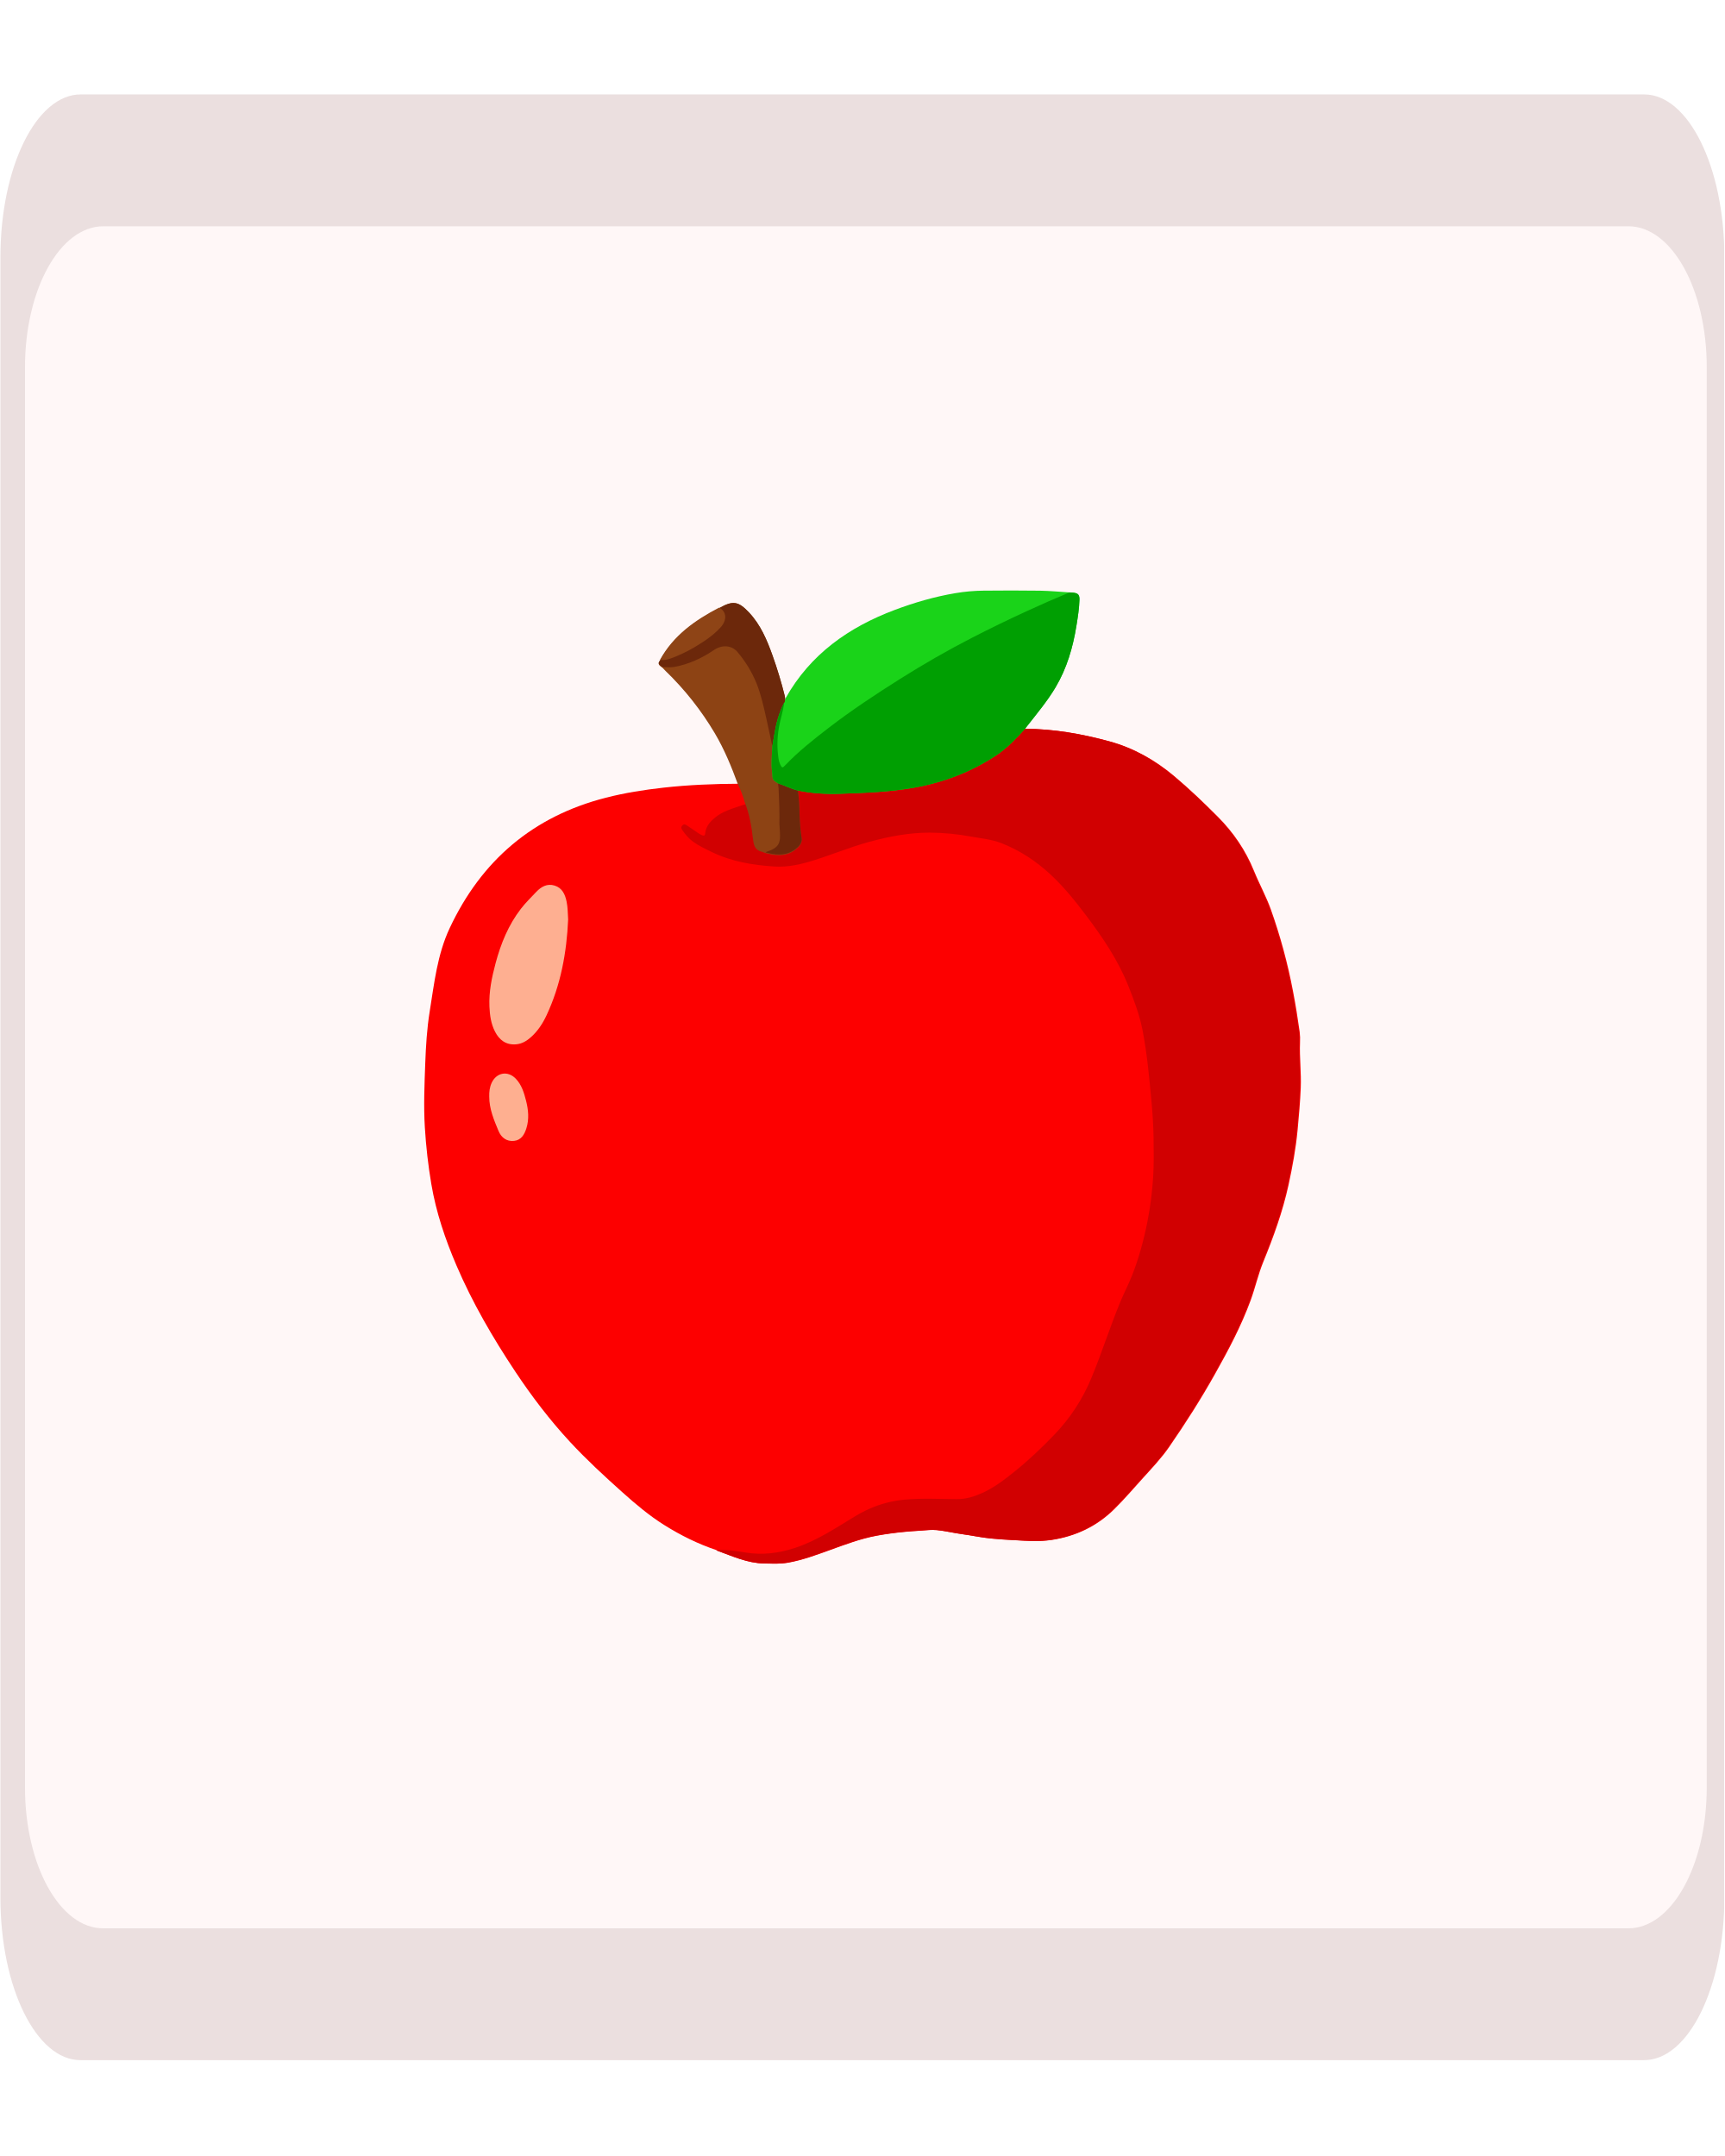
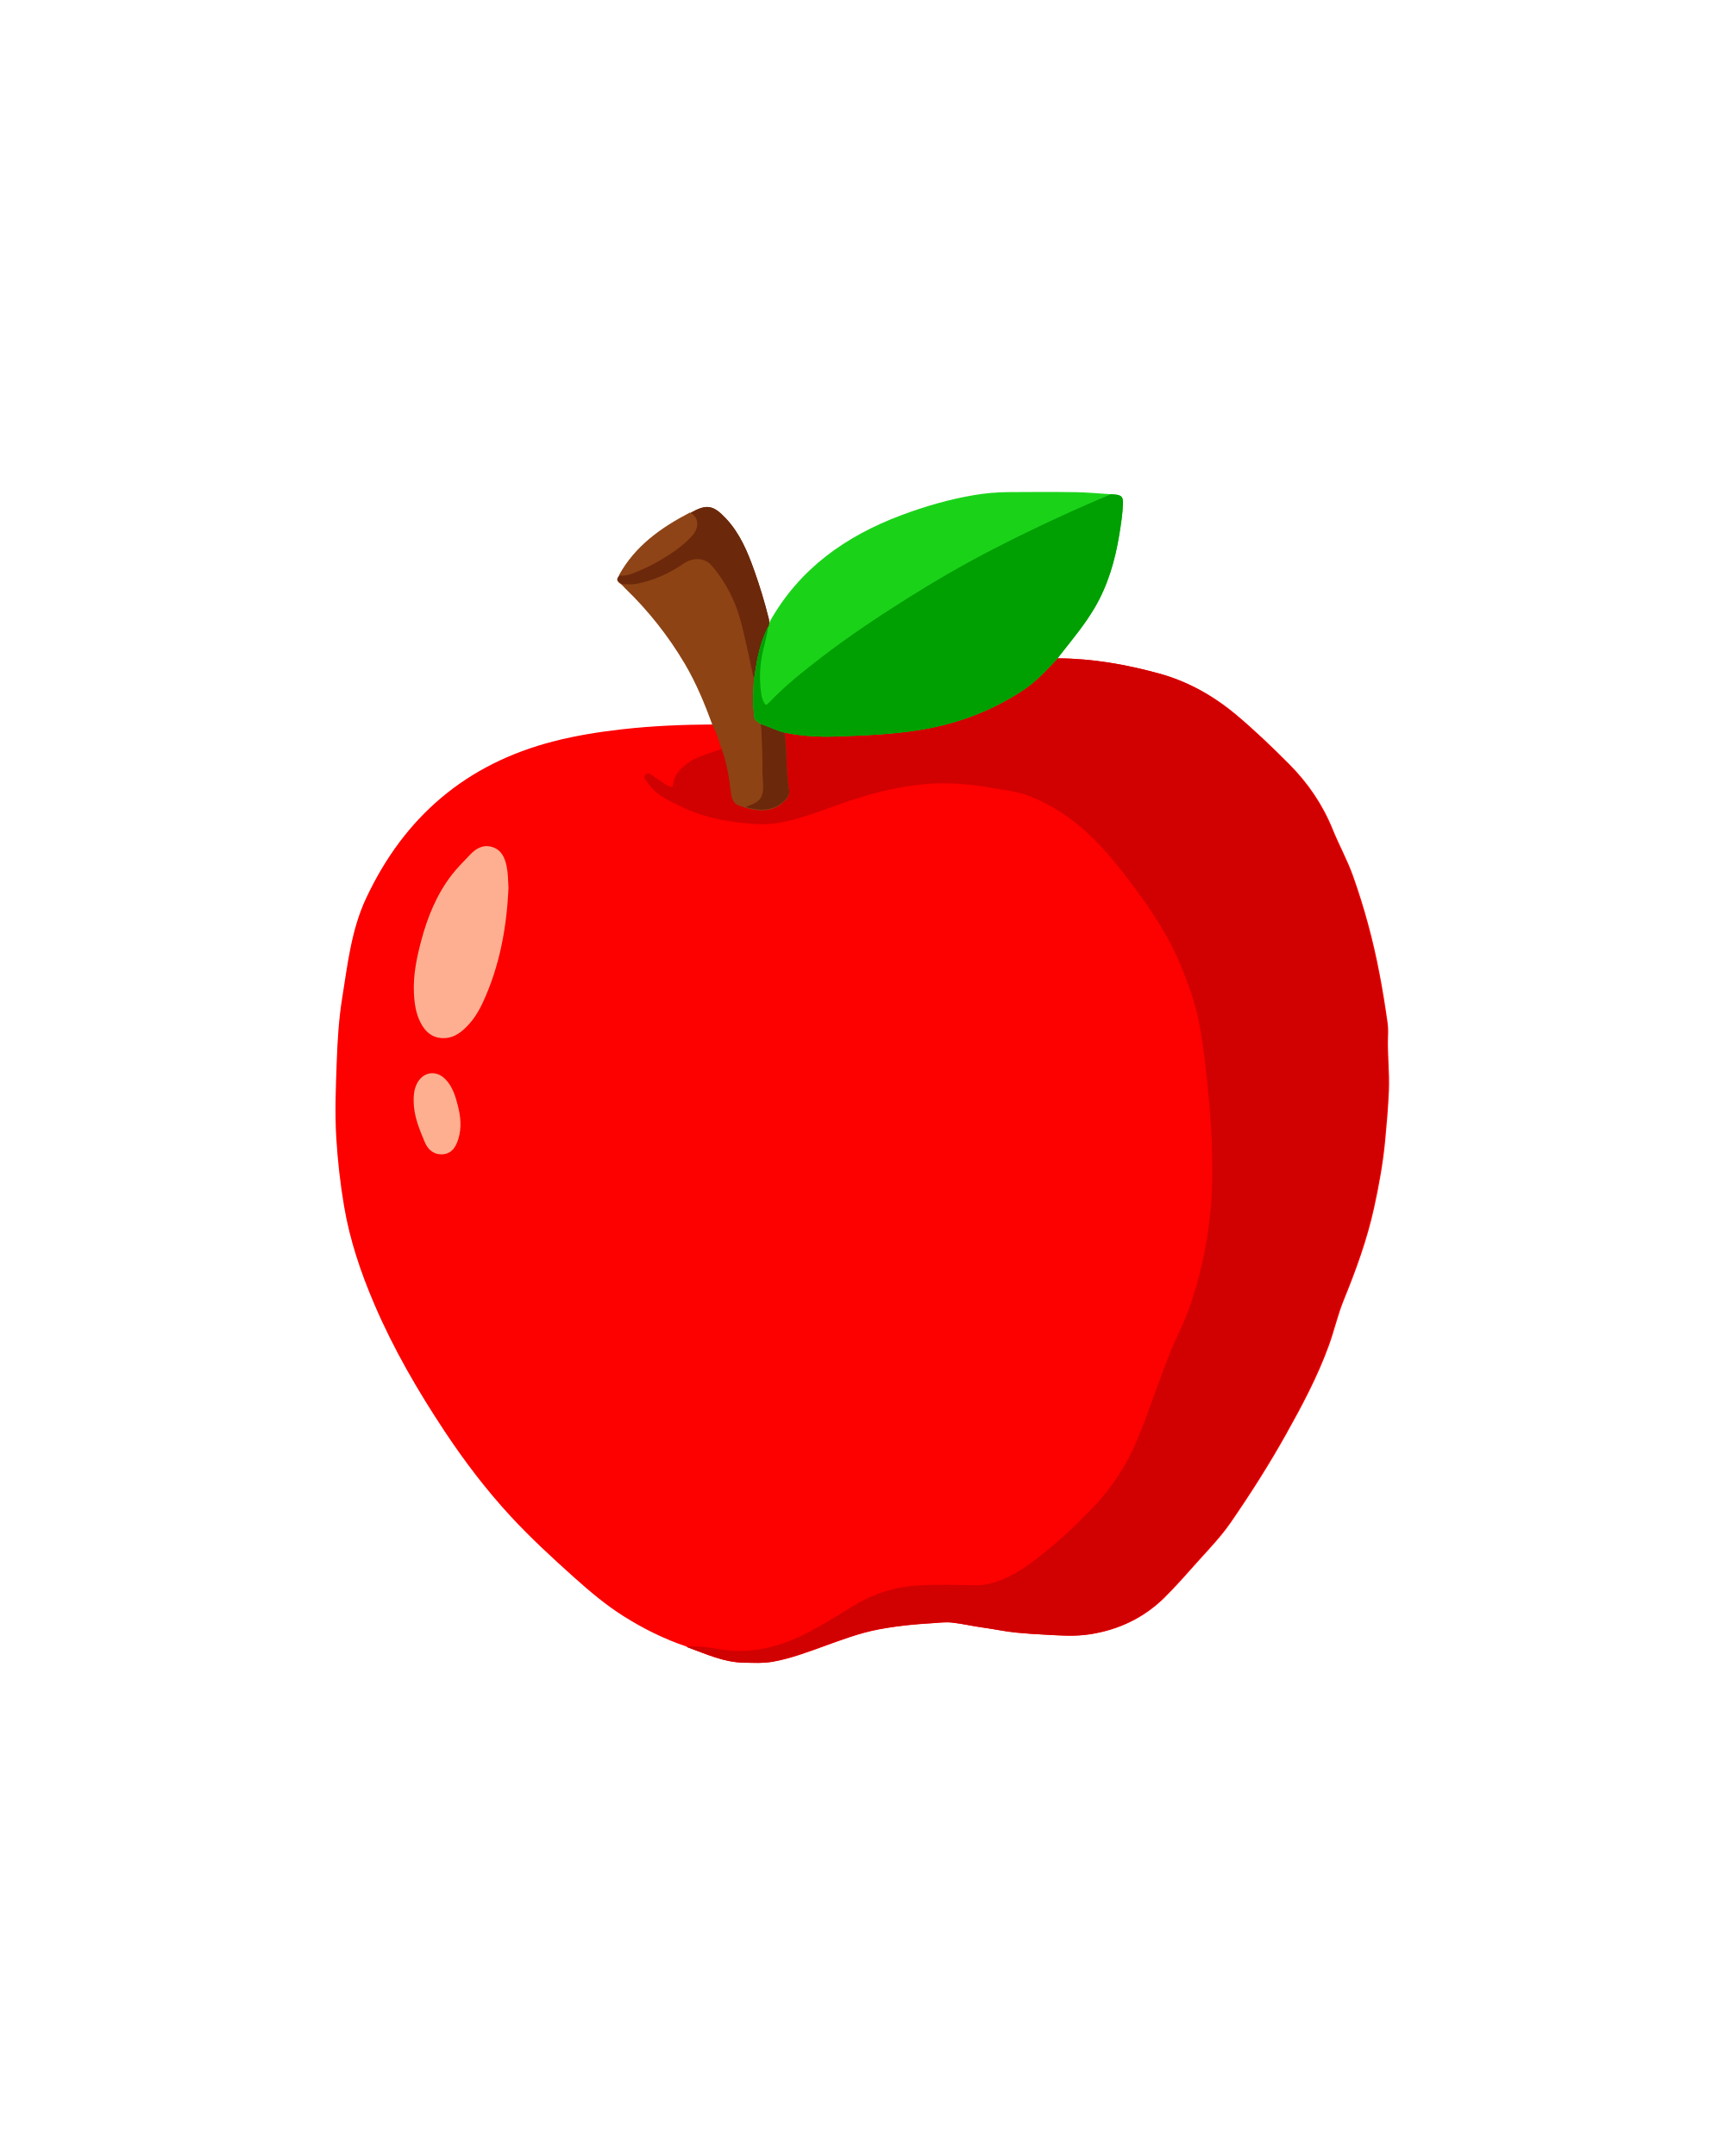
<svg xmlns="http://www.w3.org/2000/svg" width="1080" zoomAndPan="magnify" viewBox="0 0 810 1012.5" height="1350" preserveAspectRatio="xMidYMid meet" version="1.0">
  <defs>
-     <clipPath id="8526fa1ceb">
-       <path d="M 0.199 44.336 L 809.801 44.336 L 809.801 967.668 L 0.199 967.668 Z M 0.199 44.336 " clip-rule="nonzero" />
-     </clipPath>
-     <clipPath id="ddddff9201">
-       <path d="M 0.199 891.215 L 0.199 120.785 C 0.199 78.496 17.051 44.336 37.906 44.336 L 772.004 44.336 C 792.859 44.336 809.707 78.496 809.707 120.785 L 809.707 891.031 C 809.707 933.316 792.859 967.48 772.004 967.48 L 37.906 967.48 C 17.141 967.668 0.199 933.504 0.199 891.215 Z M 0.199 891.215 " clip-rule="nonzero" />
-     </clipPath>
-     <clipPath id="acd34b3f38">
-       <path d="M 0.199 0.336 L 809.801 0.336 L 809.801 923.668 L 0.199 923.668 Z M 0.199 0.336 " clip-rule="nonzero" />
-     </clipPath>
-     <clipPath id="eff3e65679">
-       <path d="M 0.199 847.215 L 0.199 76.785 C 0.199 34.496 17.051 0.336 37.906 0.336 L 772.004 0.336 C 792.859 0.336 809.707 34.496 809.707 76.785 L 809.707 847.031 C 809.707 889.316 792.859 923.48 772.004 923.48 L 37.906 923.48 C 17.141 923.668 0.199 889.504 0.199 847.215 Z M 0.199 847.215 " clip-rule="nonzero" />
-     </clipPath>
-     <clipPath id="6bdfd9f240">
-       <rect x="0" width="810" y="0" height="924" />
-     </clipPath>
-     <clipPath id="c98022648f">
-       <path d="M 11.742 106.262 L 801.523 106.262 L 801.523 905.883 L 11.742 905.883 Z M 11.742 106.262 " clip-rule="nonzero" />
-     </clipPath>
-     <clipPath id="a9ab6399dd">
-       <path d="M 11.742 839.543 L 11.742 172.457 C 11.742 135.844 28.18 106.262 48.527 106.262 L 764.652 106.262 C 784.996 106.262 801.434 135.844 801.434 172.457 L 801.434 839.383 C 801.434 875.996 784.996 905.578 764.652 905.578 L 48.527 905.578 C 28.27 905.738 11.742 876.156 11.742 839.543 Z M 11.742 839.543 " clip-rule="nonzero" />
-     </clipPath>
-     <clipPath id="547b81fa03">
-       <path d="M 0.742 0.262 L 790.523 0.262 L 790.523 799.793 L 0.742 799.793 Z M 0.742 0.262 " clip-rule="nonzero" />
-     </clipPath>
-     <clipPath id="8780dc45ca">
-       <path d="M 0.742 733.543 L 0.742 66.457 C 0.742 29.844 17.18 0.262 37.527 0.262 L 753.652 0.262 C 773.996 0.262 790.434 29.844 790.434 66.457 L 790.434 733.383 C 790.434 769.996 773.996 799.578 753.652 799.578 L 37.527 799.578 C 17.27 799.738 0.742 770.156 0.742 733.543 Z M 0.742 733.543 " clip-rule="nonzero" />
-     </clipPath>
-     <clipPath id="8e4feb59ea">
-       <rect x="0" width="791" y="0" height="800" />
-     </clipPath>
-     <clipPath id="f0cf497bf6">
-       <path d="M 199 342 L 611 342 L 611 734.527 L 199 734.527 Z M 199 342 " clip-rule="nonzero" />
-     </clipPath>
-     <clipPath id="6c3c9e9971">
-       <path d="M 319 342 L 611 342 L 611 734.527 L 319 734.527 Z M 319 342 " clip-rule="nonzero" />
-     </clipPath>
-     <clipPath id="7eeb8bcce0">
-       <path d="M 362 277.25 L 507 277.25 L 507 373 L 362 373 Z M 362 277.25 " clip-rule="nonzero" />
+     <clipPath id="2b28d35d1b">
+       <path d="M 157.117 309 L 652.621 309 L 652.621 781 L 157.117 781 Z M 157.117 309 " clip-rule="nonzero" />
    </clipPath>
  </defs>
-   <g clip-path="url(#8526fa1ceb)">
-     <g clip-path="url(#ddddff9201)">
-       <g transform="matrix(1, 0, 0, 1, 0.000000000000000028, 44)">
-         <g clip-path="url(#6bdfd9f240)">
-           <g clip-path="url(#acd34b3f38)">
-             <g clip-path="url(#eff3e65679)">
-               <path fill="#ebdfdf" d="M 0.199 0.336 L 809.605 0.336 L 809.605 923.668 L 0.199 923.668 Z M 0.199 0.336 " fill-opacity="1" fill-rule="nonzero" />
-             </g>
-           </g>
-         </g>
-       </g>
-     </g>
+   <g clip-path="url(#2b28d35d1b)">
+     <path fill="#fd0000" d="M 334.938 340.223 C 320.773 340.293 306.641 340.867 292.547 342.438 C 281.57 343.668 270.695 345.387 259.992 348.133 C 218.918 358.676 189.824 383.57 171.906 421.844 C 164.93 436.746 163.207 452.938 160.645 468.906 C 159.078 478.652 158.484 488.516 158.125 498.363 C 157.691 510.348 157.172 522.34 157.906 534.359 C 158.551 545.129 159.773 555.836 161.566 566.477 C 164.254 582.387 169.398 597.578 175.715 612.355 C 184.73 633.461 196.223 653.227 208.883 672.324 C 218.203 686.367 228.383 699.75 239.828 712.137 C 249.125 722.191 259.184 731.461 269.363 740.586 C 276.812 747.27 284.453 753.738 292.965 759.09 C 302.266 764.941 312.035 769.785 322.473 773.293 C 322.625 773.438 322.793 773.555 322.98 773.652 C 331.617 776.762 339.98 780.723 349.504 780.855 C 354.078 780.922 358.609 781.184 363.148 780.367 C 371.109 778.926 378.652 776.129 386.219 773.391 C 394.996 770.215 403.695 766.887 412.949 765.16 C 415.422 764.699 417.902 764.297 420.383 763.957 C 426.141 763.152 431.898 762.641 437.707 762.312 C 440.758 762.137 443.844 761.672 446.848 761.984 C 451.641 762.477 456.367 763.629 461.148 764.285 C 466.512 765.004 471.805 766.172 477.199 766.715 C 481.613 767.16 486.02 767.438 490.441 767.664 C 497.555 768.055 504.691 768.602 511.758 767.527 C 525.254 765.477 537.145 759.852 546.883 750.238 C 552.566 744.625 557.789 738.531 563.145 732.594 C 568.258 726.934 573.535 721.387 577.879 715.098 C 587.109 701.723 595.836 688.023 603.785 673.824 C 611.375 660.289 618.648 646.629 623.977 632 C 626.559 624.91 628.18 617.508 631.027 610.527 C 636.785 596.395 642.004 582.078 645.266 567.137 C 647.535 556.762 649.438 546.34 650.438 535.754 C 651.188 527.879 651.879 520.008 652.203 512.098 C 652.562 503.582 651.461 495.102 651.789 486.594 C 651.91 484.547 651.848 482.504 651.602 480.469 C 650.52 472.754 649.297 465.059 647.816 457.398 C 644.844 441.68 640.676 426.285 635.316 411.215 C 632.637 403.754 628.785 396.809 625.824 389.492 C 621.078 377.777 614.172 367.668 605.348 358.812 C 597.395 350.828 589.266 343.012 580.625 335.766 C 569.887 326.762 557.918 320 544.375 316.293 C 528.859 312.047 513.098 309.262 496.945 309.191 " fill-opacity="1" fill-rule="nonzero" />
  </g>
-   <g clip-path="url(#c98022648f)">
-     <g clip-path="url(#a9ab6399dd)">
-       <g transform="matrix(1, 0, 0, 1, 11, 106)">
-         <g clip-path="url(#8e4feb59ea)">
-           <g clip-path="url(#547b81fa03)">
-             <g clip-path="url(#8780dc45ca)">
-               <path fill="#fff7f7" d="M 0.742 0.262 L 790.523 0.262 L 790.523 799.883 L 0.742 799.883 Z M 0.742 0.262 " fill-opacity="1" fill-rule="nonzero" />
-             </g>
-           </g>
-         </g>
-       </g>
-     </g>
-   </g>
-   <g clip-path="url(#f0cf497bf6)">
-     <path fill="#fd0000" d="M 346.797 368.059 C 335.012 368.117 323.254 368.594 311.527 369.902 C 302.391 370.922 293.344 372.352 284.441 374.633 C 250.262 383.395 226.055 404.086 211.145 435.891 C 205.336 448.277 203.906 461.734 201.773 475.004 C 200.469 483.102 199.977 491.301 199.676 499.484 C 199.316 509.445 198.883 519.41 199.492 529.398 C 200.031 538.348 201.047 547.246 202.539 556.09 C 204.773 569.312 209.055 581.938 214.312 594.219 C 221.812 611.758 231.379 628.184 241.91 644.055 C 249.664 655.727 258.137 666.848 267.66 677.141 C 275.398 685.496 283.766 693.199 292.234 700.785 C 298.434 706.34 304.789 711.715 311.875 716.164 C 319.613 721.027 327.742 725.055 336.426 727.965 C 336.555 728.086 336.695 728.188 336.852 728.266 C 344.039 730.852 350.996 734.145 358.918 734.25 C 362.727 734.309 366.496 734.527 370.273 733.848 C 376.898 732.648 383.172 730.324 389.469 728.051 C 396.773 725.41 404.012 722.645 411.711 721.207 C 413.77 720.824 415.832 720.492 417.898 720.207 C 422.688 719.543 427.477 719.117 432.312 718.84 C 434.848 718.695 437.418 718.309 439.918 718.566 C 443.906 718.977 447.836 719.938 451.816 720.48 C 456.281 721.078 460.684 722.051 465.172 722.5 C 468.844 722.867 472.512 723.098 476.191 723.289 C 482.113 723.613 488.047 724.07 493.93 723.176 C 505.156 721.473 515.055 716.797 523.156 708.809 C 527.887 704.145 532.23 699.078 536.688 694.145 C 540.941 689.438 545.332 684.832 548.945 679.605 C 556.629 668.488 563.891 657.102 570.504 645.305 C 576.82 634.055 582.871 622.703 587.305 610.547 C 589.453 604.652 590.801 598.5 593.172 592.699 C 597.965 580.957 602.305 569.055 605.02 556.637 C 606.906 548.016 608.492 539.355 609.324 530.559 C 609.945 524.012 610.52 517.473 610.789 510.898 C 611.09 503.82 610.172 496.773 610.445 489.699 C 610.547 488 610.492 486.305 610.289 484.613 C 609.391 478.199 608.375 471.805 607.141 465.438 C 604.668 452.375 601.199 439.582 596.742 427.059 C 594.512 420.855 591.305 415.086 588.844 409.004 C 584.895 399.27 579.145 390.867 571.805 383.508 C 565.188 376.871 558.422 370.375 551.23 364.355 C 542.297 356.875 532.336 351.254 521.066 348.172 C 508.156 344.641 495.043 342.328 481.602 342.27 " fill-opacity="1" fill-rule="nonzero" />
-   </g>
-   <g clip-path="url(#6c3c9e9971)">
-     <path fill="#d10001" d="M 346.797 367.996 C 346.637 368.965 351.035 377.312 350.391 377.531 C 346.5 378.879 340.328 380.57 337.012 383.012 C 334.141 385.133 331.445 387.555 331.113 391.508 C 331.027 392.52 330.461 392.562 329.738 392.262 C 329.176 392.035 328.641 391.754 328.133 391.422 C 326.23 390.152 324.352 388.844 322.445 387.57 C 321.754 387.105 321.109 386.883 320.379 387.676 C 319.648 388.469 319.895 389.098 320.355 389.77 C 321.785 391.863 323.375 393.777 325.488 395.305 C 328.207 397.266 331.215 398.645 334.172 400.094 C 343.414 404.613 353.371 406.262 363.516 406.93 C 370.121 407.367 376.438 405.836 382.676 403.852 L 384.289 403.328 C 385.188 403.027 386.086 402.73 386.969 402.43 L 388.086 402.047 C 388.957 401.746 389.832 401.449 390.707 401.125 L 392.305 400.559 L 393.805 400.027 C 398.629 398.312 403.465 396.621 408.422 395.281 C 417.633 392.785 426.957 391.02 436.523 391.012 C 443.098 391.059 449.617 391.684 456.078 392.891 C 460.805 393.742 465.68 394.195 470.148 395.926 C 478.832 399.293 486.543 404.406 493.355 410.738 C 499.555 416.5 504.855 423.094 509.941 429.836 C 517.727 440.156 524.965 450.836 529.805 462.941 C 532.562 469.84 535.16 476.816 536.562 484.105 C 538.609 494.781 539.602 505.621 540.617 516.426 C 541.176 522.414 541.594 528.434 541.68 534.445 C 541.77 540.535 541.859 546.629 541.48 552.742 C 541.047 559.707 540.168 566.613 538.836 573.461 C 537.145 582.105 534.852 590.594 531.648 598.797 C 530.008 603.012 527.871 607.027 526.137 611.203 C 521.207 623.07 517.395 635.355 512.438 647.219 C 508.305 657.191 502.492 666.062 495.004 673.836 C 489.141 679.93 483.027 685.762 476.418 691.059 C 471.645 694.879 466.852 698.605 461.238 701.133 C 457.43 702.852 453.574 704.055 449.234 704.02 C 441.02 703.953 432.793 703.52 424.578 704.281 C 421.707 704.551 418.879 705.055 416.09 705.797 L 415.793 705.879 C 415.492 705.965 415.16 706.055 414.848 706.148 L 414.352 706.293 L 413.559 706.539 C 413.125 706.68 412.691 706.84 412.262 706.973 C 412.031 707.051 411.797 707.137 411.57 707.223 L 410.941 707.457 L 410.301 707.703 C 410.086 707.785 409.875 707.871 409.664 707.957 C 409.25 708.125 408.832 708.305 408.422 708.48 C 407.227 709.008 406.043 709.578 404.879 710.191 C 404.75 710.254 404.621 710.324 404.488 710.395 L 404.062 710.625 C 403.867 710.734 403.672 710.836 403.461 710.949 C 402.848 711.289 402.238 711.645 401.629 712.016 C 392.547 717.512 383.727 723.445 373.531 726.852 C 365.852 729.414 358.098 730.406 350.066 729.102 C 345.512 728.363 340.949 727.629 336.309 727.934 L 336.352 727.934 C 336.48 728.055 336.621 728.152 336.777 728.23 C 343.961 730.816 350.922 734.109 358.844 734.219 C 360.441 734.242 362.035 734.293 363.633 734.297 C 365.738 734.32 367.828 734.156 369.906 733.812 C 376.531 732.617 382.809 730.293 389.105 728.016 C 396.406 725.375 403.648 722.613 411.344 721.176 C 413.406 720.793 415.469 720.457 417.531 720.176 C 422.32 719.508 427.113 719.082 431.949 718.809 C 433.906 718.695 435.879 718.441 437.828 718.453 C 438.504 718.441 439.18 718.469 439.852 718.535 C 443.84 718.945 447.773 719.902 451.75 720.449 C 456.215 721.047 460.621 722.016 465.109 722.469 C 468.777 722.836 472.445 723.066 476.125 723.254 C 479.418 723.434 482.695 723.656 485.973 723.66 C 488.516 723.68 491.047 723.504 493.562 723.141 C 504.793 721.438 514.688 716.762 522.789 708.777 C 527.52 704.109 531.863 699.047 536.324 694.109 C 540.578 689.406 544.969 684.797 548.582 679.57 C 556.266 668.457 563.523 657.07 570.137 645.27 C 576.453 634.02 582.504 622.668 586.938 610.512 C 589.09 604.621 590.438 598.465 592.809 592.668 C 597.598 580.922 601.938 569.023 604.656 556.605 C 606.543 547.984 608.125 539.32 608.957 530.527 C 609.582 523.98 610.156 517.438 610.426 510.867 C 610.723 503.789 609.809 496.738 610.082 489.668 C 610.18 487.969 610.129 486.27 609.926 484.578 C 609.027 478.168 608.008 471.77 606.773 465.406 C 604.301 452.344 600.836 439.551 596.375 427.023 C 594.145 420.824 590.938 415.055 588.477 408.973 C 584.527 399.238 578.781 390.836 571.438 383.477 C 564.82 376.84 558.059 370.344 550.867 364.32 C 541.93 356.84 531.973 351.219 520.703 348.141 C 507.883 344.633 494.855 342.332 481.516 342.246 L 372.828 363.031 " fill-opacity="1" fill-rule="nonzero" />
-   </g>
-   <path fill="#feaf91" d="M 266.781 431.793 C 266.09 447.355 263.324 462.508 256.656 476.777 C 254.883 480.574 252.617 484.074 249.473 486.93 C 247.422 488.793 245.121 490.223 242.285 490.441 C 237.582 490.812 234.469 488.426 232.43 484.457 C 230.551 480.785 229.996 476.77 229.816 472.715 C 229.52 465.754 230.93 459.012 232.707 452.348 C 235.172 443.121 238.734 434.371 244.617 426.754 C 246.789 423.949 249.355 421.438 251.805 418.852 C 254.137 416.391 256.934 414.82 260.398 415.875 C 264.023 416.977 265.363 420.047 266.059 423.445 C 266.625 426.164 266.602 428.957 266.781 431.793 Z M 266.781 431.793 " fill-opacity="1" fill-rule="nonzero" />
-   <path fill="#feaf90" d="M 229.727 515.031 C 229.672 512.77 229.906 510.566 230.879 508.488 C 233.16 503.633 238.461 502.699 242.176 506.559 C 244.961 509.453 246.07 513.18 247.023 516.934 C 248.105 521.199 248.523 525.516 247.191 529.805 C 246.281 532.746 244.797 535.418 241.367 535.789 C 237.855 536.16 235.359 534.176 234.094 531.137 C 231.941 525.969 229.727 520.777 229.727 515.031 Z M 229.727 515.031 " fill-opacity="1" fill-rule="nonzero" />
-   <path fill="#8d4314" d="M 368.516 326.91 C 366.906 320.43 364.973 314.047 362.723 307.758 C 360.121 300.469 357.133 293.391 351.711 287.629 C 346.719 282.332 344.141 281.926 337.805 285.531 C 337.754 285.566 337.707 285.605 337.66 285.645 C 326.352 291.523 316.188 298.699 309.891 310.23 C 308.414 312.027 309.988 312.723 311.086 313.59 C 311.543 314.07 311.984 314.562 312.453 315.02 C 321.504 323.758 329.234 333.531 335.648 344.352 C 340.141 351.957 343.477 360.07 346.496 368.332 C 347.836 371.02 348.898 373.812 349.688 376.711 C 351.938 382.316 352.898 388.219 353.602 394.156 C 353.93 396.934 354.5 399.242 357.617 399.977 C 358.25 400.16 358.871 400.379 359.48 400.633 L 359.594 400.559 L 359.48 400.633 L 360.539 400.887 C 365.773 402.184 370.684 401.961 374.812 397.895 C 376.012 396.695 376.648 395.332 376.402 393.668 C 375.84 389.922 375.516 386.152 375.43 382.359 C 375.371 378.738 375.129 375.133 374.699 371.539 " fill-opacity="1" fill-rule="nonzero" />
-   <path fill="#8e4416" d="M 337.66 285.355 C 341.207 287.09 341.508 291.164 338.414 294.578 C 334.844 298.516 330.453 301.363 325.949 304.062 C 322.508 306.074 318.914 307.77 315.172 309.148 C 313.418 309.812 311.719 310.152 309.883 309.934 C 316.188 298.41 326.352 291.238 337.66 285.355 Z M 337.66 285.355 " fill-opacity="1" fill-rule="nonzero" />
-   <path fill="#6c280b" d="M 374.824 397.625 C 375.82 396.645 376.414 395.527 376.461 394.258 C 376.457 394.07 376.438 393.883 376.41 393.699 C 375.844 389.941 375.516 386.16 375.43 382.359 C 375.371 378.738 375.129 375.133 374.699 371.539 L 368.516 326.914 C 366.906 320.434 364.973 314.047 362.723 307.762 C 360.121 300.473 357.133 293.395 351.711 287.633 C 346.746 282.359 344.168 281.945 337.906 285.477 C 341.219 287.273 341.434 291.238 338.414 294.57 C 334.844 298.508 330.453 301.355 325.949 304.051 C 322.508 306.066 318.914 307.762 315.172 309.141 C 313.527 309.82 311.82 310.086 310.047 309.941 L 309.883 310.223 C 309.574 310.555 309.375 310.941 309.285 311.387 C 309.387 312.195 310.34 312.703 311.082 313.285 C 312.957 313.27 314.887 313.531 316.699 313.191 C 323.434 311.922 329.574 309.133 335.211 305.281 C 338.863 302.773 343.5 302.844 346.289 306.195 C 350.031 310.598 353.004 315.473 355.203 320.816 C 357.324 326.078 358.531 331.621 359.781 337.137 C 360.773 341.52 363.176 352.816 364.141 357.191 C 364.141 357.109 365.395 369.02 365.457 368.973 C 365.527 369.348 365.57 369.723 365.594 370.105 C 365.855 375.789 366.098 381.445 365.984 387.129 C 365.984 387.605 366.047 388.09 366.086 388.566 C 366.633 395.59 366.438 397.875 359.922 400.043 C 359.758 400.117 359.609 400.211 359.465 400.32 L 360.523 400.57 C 365.785 401.898 370.691 401.676 374.824 397.625 Z M 374.824 397.625 " fill-opacity="1" fill-rule="nonzero" />
-   <g clip-path="url(#7eeb8bcce0)">
-     <path fill="#1ad319" d="M 503.988 278.336 C 503.391 278.27 502.793 278.246 502.191 278.203 C 497.551 277.922 492.91 277.469 488.266 277.398 C 479.496 277.266 470.723 277.305 461.949 277.379 C 457.473 277.418 453.023 277.809 448.609 278.559 C 438.859 280.207 429.406 282.953 420.168 286.422 C 398.516 294.551 380.527 307.223 368.934 327.797 C 368.797 328.277 368.656 328.754 368.516 329.234 C 368.586 329.562 368.477 329.816 368.195 330 C 365.648 334.949 364.324 340.262 363.457 345.719 C 363.215 347.25 362.953 348.785 362.703 350.316 C 362.527 353.379 362.297 356.434 362.332 359.508 C 362.352 361.324 362.734 363.098 362.758 364.895 C 362.785 366.594 364.223 367.027 365.273 367.82 C 368.445 368.871 371.438 370.43 374.695 371.234 C 381.238 372.613 387.871 372.992 394.523 372.762 C 406.055 372.359 417.578 371.949 428.988 369.953 C 442.941 367.504 455.895 362.57 467.727 354.766 C 472.926 351.336 477.117 346.801 481.309 342.27 C 481.676 341.793 482.039 341.312 482.406 340.84 C 487.016 334.957 491.828 329.215 495.652 322.777 C 500.973 313.824 503.82 304.016 505.461 293.809 C 506.113 289.77 506.766 285.727 506.879 281.621 C 506.941 279.336 506.215 278.57 503.988 278.336 Z M 366.918 336.395 C 366.844 336.695 366.773 336.973 366.699 337.262 C 366.777 336.984 366.859 336.695 366.926 336.406 Z M 366.918 336.395 " fill-opacity="1" fill-rule="nonzero" />
-   </g>
-   <path fill="#009f02" d="M 481.309 342.273 C 477.117 346.801 472.926 351.34 467.727 354.77 C 455.895 362.574 442.941 367.508 428.988 369.953 C 417.578 371.953 406.055 372.363 394.523 372.766 C 387.867 372.996 381.238 372.617 374.699 371.234 C 371.438 370.434 368.445 368.875 365.273 367.824 C 364.223 367.031 362.785 366.598 362.758 364.898 C 362.734 363.102 362.352 361.32 362.332 359.508 C 362.297 356.438 362.527 353.379 362.703 350.32 C 362.953 348.785 363.215 347.254 363.457 345.723 C 364.324 340.266 365.648 334.949 368.195 330.004 C 367.789 333.965 366.402 337.719 365.754 341.641 C 364.887 346.527 364.832 351.426 365.582 356.332 C 365.699 357.234 365.949 358.098 366.324 358.922 C 367.223 360.75 367.375 360.789 368.793 359.305 C 374.941 352.867 381.902 347.371 388.926 341.957 C 399.777 333.598 411.191 326.043 422.781 318.75 C 433.668 311.898 444.801 305.48 456.238 299.598 C 464.73 295.23 473.312 291.055 481.988 287.07 C 488.672 283.992 495.406 281.039 502.191 278.211 C 502.793 278.25 503.391 278.277 503.988 278.34 C 506.207 278.578 506.938 279.34 506.871 281.633 C 506.758 285.734 506.105 289.781 505.457 293.82 C 503.812 304.027 500.965 313.836 495.648 322.789 C 491.82 329.227 487.012 334.969 482.402 340.852 C 482.039 341.316 481.676 341.797 481.309 342.273 Z M 481.309 342.273 " fill-opacity="1" fill-rule="nonzero" />
+   <path fill="#d10001" d="M 334.938 340.145 C 334.742 341.312 340.027 351.359 339.254 351.621 C 334.578 353.242 327.16 355.277 323.176 358.215 C 319.727 360.766 316.488 363.684 316.086 368.441 C 315.984 369.652 315.305 369.707 314.434 369.348 C 313.758 369.07 313.113 368.734 312.504 368.336 C 310.219 366.809 307.961 365.23 305.668 363.699 C 304.836 363.141 304.062 362.871 303.184 363.828 C 302.305 364.781 302.605 365.539 303.16 366.348 C 304.875 368.867 306.785 371.168 309.328 373.008 C 312.594 375.363 316.211 377.023 319.762 378.77 C 330.871 384.211 342.836 386.191 355.027 386.996 C 362.965 387.523 370.555 385.68 378.055 383.293 L 379.996 382.66 C 381.074 382.301 382.152 381.941 383.215 381.582 L 384.555 381.121 C 385.605 380.758 386.656 380.398 387.707 380.012 L 389.629 379.328 L 391.426 378.688 C 397.227 376.625 403.039 374.59 408.992 372.977 C 420.066 369.977 431.27 367.848 442.766 367.844 C 450.668 367.895 458.5 368.648 466.27 370.105 C 471.949 371.125 477.809 371.672 483.18 373.754 C 493.617 377.805 502.883 383.957 511.07 391.578 C 518.52 398.512 524.891 406.445 531.004 414.559 C 540.359 426.973 549.055 439.828 554.875 454.395 C 558.188 462.695 561.312 471.09 562.996 479.859 C 565.457 492.703 566.648 505.746 567.867 518.75 C 568.539 525.953 569.039 533.199 569.145 540.43 C 569.254 547.762 569.359 555.094 568.902 562.449 C 568.387 570.828 567.328 579.137 565.727 587.379 C 563.691 597.777 560.938 607.992 557.09 617.867 C 555.117 622.938 552.551 627.766 550.465 632.793 C 544.543 647.074 539.957 661.855 534.004 676.129 C 531.543 682.078 528.551 687.742 525.027 693.129 C 521.504 698.512 517.512 703.523 513.051 708.16 C 506.004 715.488 498.656 722.508 490.711 728.883 C 484.977 733.477 479.215 737.965 472.473 741.004 C 467.891 743.07 463.262 744.516 458.047 744.477 C 448.172 744.398 438.285 743.875 428.414 744.793 C 424.961 745.113 421.562 745.723 418.211 746.617 L 417.852 746.715 C 417.492 746.82 417.094 746.926 416.719 747.039 L 416.121 747.215 L 415.168 747.512 C 414.645 747.68 414.129 747.871 413.609 748.031 C 413.332 748.125 413.051 748.227 412.777 748.332 L 412.023 748.613 L 411.254 748.91 C 410.996 749.008 410.742 749.113 410.492 749.219 C 409.988 749.418 409.488 749.633 408.996 749.848 C 407.559 750.48 406.137 751.168 404.738 751.902 C 404.582 751.98 404.426 752.066 404.27 752.148 L 403.754 752.426 C 403.523 752.555 403.285 752.68 403.035 752.816 C 402.297 753.227 401.562 753.652 400.832 754.098 C 389.918 760.711 379.316 767.852 367.062 771.953 C 357.836 775.035 348.516 776.23 338.863 774.66 C 333.391 773.77 327.906 772.883 322.328 773.25 L 322.383 773.25 C 322.535 773.395 322.703 773.516 322.891 773.613 C 331.527 776.723 339.891 780.684 349.414 780.812 C 351.332 780.844 353.246 780.902 355.168 780.906 C 357.699 780.934 360.211 780.742 362.707 780.328 C 370.672 778.887 378.215 776.09 385.781 773.352 C 394.559 770.176 403.258 766.848 412.508 765.121 C 414.984 764.66 417.461 764.258 419.941 763.918 C 425.699 763.113 431.457 762.602 437.27 762.27 C 439.621 762.137 441.992 761.832 444.336 761.844 C 445.148 761.832 445.961 761.863 446.77 761.945 C 451.562 762.438 456.285 763.59 461.07 764.246 C 466.434 764.965 471.727 766.133 477.121 766.676 C 481.531 767.117 485.941 767.395 490.363 767.621 C 494.32 767.84 498.258 768.105 502.199 768.113 C 505.254 768.133 508.293 767.922 511.32 767.484 C 524.812 765.438 536.707 759.812 546.441 750.199 C 552.129 744.586 557.348 738.492 562.707 732.555 C 567.82 726.895 573.094 721.348 577.438 715.059 C 586.672 701.684 595.398 687.98 603.348 673.785 C 610.938 660.25 618.207 646.59 623.539 631.961 C 626.121 624.871 627.738 617.469 630.59 610.488 C 636.348 596.355 641.566 582.039 644.828 567.098 C 647.094 556.723 649 546.301 650 535.715 C 650.746 527.84 651.438 519.969 651.762 512.059 C 652.121 503.543 651.02 495.062 651.348 486.551 C 651.469 484.508 651.406 482.465 651.16 480.43 C 650.082 472.711 648.859 465.016 647.375 457.355 C 644.402 441.641 640.238 426.246 634.879 411.176 C 632.199 403.715 628.344 396.77 625.387 389.453 C 620.641 377.738 613.73 367.629 604.91 358.773 C 596.957 350.785 588.828 342.973 580.184 335.727 C 569.445 326.723 557.48 319.961 543.934 316.254 C 528.527 312.035 512.875 309.266 496.84 309.16 L 366.219 334.172 " fill-opacity="1" fill-rule="nonzero" />
+   <path fill="#feaf91" d="M 238.77 416.91 C 237.938 435.637 234.617 453.871 226.605 471.043 C 224.469 475.613 221.75 479.82 217.969 483.258 C 215.508 485.5 212.738 487.219 209.332 487.484 C 203.68 487.93 199.938 485.059 197.488 480.281 C 195.23 475.863 194.562 471.031 194.348 466.152 C 193.988 457.773 195.684 449.664 197.82 441.645 C 200.781 430.543 205.066 420.012 212.137 410.852 C 214.746 407.473 217.828 404.453 220.773 401.34 C 223.574 398.379 226.934 396.488 231.102 397.762 C 235.457 399.086 237.07 402.781 237.902 406.867 C 238.582 410.137 238.559 413.5 238.77 416.91 Z M 238.77 416.91 " fill-opacity="1" fill-rule="nonzero" />
+   <path fill="#feaf90" d="M 194.242 517.074 C 194.172 514.352 194.453 511.699 195.625 509.195 C 198.363 503.355 204.738 502.23 209.203 506.879 C 212.551 510.359 213.879 514.844 215.027 519.363 C 216.328 524.492 216.828 529.688 215.23 534.848 C 214.133 538.387 212.352 541.605 208.227 542.051 C 204.008 542.496 201.008 540.109 199.488 536.449 C 196.898 530.23 194.242 523.988 194.242 517.074 Z M 194.242 517.074 " fill-opacity="1" fill-rule="nonzero" />
+   <path fill="#8d4314" d="M 361.035 290.711 C 359.102 282.914 356.781 275.23 354.074 267.664 C 350.949 258.895 347.359 250.379 340.84 243.441 C 334.844 237.066 331.746 236.582 324.125 240.922 C 324.066 240.961 324.008 241.008 323.953 241.055 C 310.363 248.129 298.148 256.762 290.578 270.637 C 288.805 272.801 290.699 273.637 292.02 274.684 C 292.566 275.258 293.098 275.852 293.66 276.402 C 304.535 286.914 313.828 298.68 321.535 311.695 C 326.934 320.848 330.945 330.609 334.574 340.551 C 336.184 343.785 337.461 347.148 338.41 350.637 C 341.113 357.379 342.27 364.48 343.113 371.625 C 343.508 374.969 344.191 377.746 347.938 378.629 C 348.699 378.852 349.445 379.113 350.18 379.422 L 350.312 379.328 L 350.18 379.422 L 351.449 379.723 C 357.742 381.285 363.641 381.016 368.605 376.121 C 370.047 374.68 370.812 373.039 370.512 371.039 C 369.836 366.527 369.449 361.992 369.348 357.43 C 369.277 353.074 368.98 348.734 368.465 344.41 " fill-opacity="1" fill-rule="nonzero" />
+   <path fill="#8e4416" d="M 323.953 240.707 C 328.219 242.793 328.578 247.699 324.859 251.805 C 320.566 256.543 315.293 259.973 309.879 263.215 C 305.742 265.641 301.426 267.68 296.926 269.34 C 294.816 270.137 292.777 270.543 290.57 270.281 C 298.148 256.418 310.363 247.785 323.953 240.707 Z M 323.953 240.707 " fill-opacity="1" fill-rule="nonzero" />
+   <path fill="#6c280b" d="M 368.617 375.797 C 369.816 374.621 370.531 373.277 370.586 371.746 C 370.578 371.52 370.559 371.297 370.523 371.074 C 369.844 366.551 369.449 362.004 369.348 357.43 C 369.277 353.074 368.98 348.734 368.465 344.41 L 361.035 290.715 C 359.102 282.918 356.781 275.234 354.074 267.668 C 350.949 258.898 347.359 250.383 340.84 243.445 C 334.875 237.105 331.777 236.602 324.25 240.852 C 328.23 243.012 328.488 247.785 324.859 251.793 C 320.566 256.531 315.293 259.961 309.879 263.207 C 305.742 265.629 301.426 267.668 296.926 269.328 C 294.949 270.148 292.898 270.469 290.766 270.289 L 290.57 270.633 C 290.199 271.027 289.957 271.492 289.852 272.027 C 289.977 273.004 291.117 273.613 292.012 274.316 C 294.27 274.297 296.586 274.609 298.766 274.199 C 306.859 272.676 314.238 269.32 321.012 264.684 C 325.402 261.668 330.969 261.75 334.324 265.785 C 338.82 271.082 342.391 276.945 345.035 283.375 C 347.586 289.711 349.039 296.375 350.539 303.016 C 351.73 308.289 354.617 321.883 355.777 327.145 C 355.777 327.047 357.285 341.379 357.359 341.324 C 357.441 341.773 357.496 342.227 357.527 342.684 C 357.84 349.527 358.133 356.332 357.996 363.168 C 357.996 363.742 358.07 364.324 358.117 364.898 C 358.773 373.352 358.539 376.102 350.707 378.707 C 350.512 378.797 350.332 378.91 350.16 379.043 L 351.43 379.344 C 357.754 380.941 363.652 380.672 368.617 375.797 Z M 368.617 375.797 " fill-opacity="1" fill-rule="nonzero" />
+   <path fill="#1ad319" d="M 523.848 232.262 C 523.129 232.18 522.41 232.152 521.691 232.102 C 516.113 231.762 510.535 231.215 504.953 231.133 C 494.414 230.977 483.867 231.02 473.324 231.109 C 467.945 231.156 462.602 231.629 457.293 232.527 C 445.578 234.512 434.215 237.816 423.109 241.992 C 397.09 251.773 375.473 267.02 361.539 291.777 C 361.371 292.355 361.203 292.93 361.039 293.508 C 361.074 293.684 361.059 293.859 360.988 294.027 C 360.918 294.195 360.805 294.328 360.652 294.43 C 357.59 300.379 356 306.777 354.957 313.34 C 354.664 315.184 354.352 317.027 354.051 318.871 C 353.84 322.559 353.566 326.234 353.605 329.934 C 353.629 332.117 354.086 334.254 354.117 336.414 C 354.152 338.461 355.879 338.98 357.137 339.938 C 360.953 341.199 364.547 343.078 368.465 344.043 C 376.328 345.703 384.297 346.16 392.293 345.883 C 406.152 345.398 420 344.906 433.711 342.5 C 450.48 339.555 466.047 333.621 480.27 324.227 C 486.516 320.102 491.555 314.641 496.59 309.191 C 497.031 308.617 497.469 308.039 497.91 307.473 C 503.449 300.391 509.23 293.484 513.832 285.734 C 520.227 274.965 523.645 263.16 525.617 250.879 C 526.398 246.016 527.184 241.156 527.32 236.215 C 527.398 233.465 526.523 232.543 523.848 232.262 Z M 359.117 302.125 C 359.027 302.484 358.941 302.82 358.855 303.164 C 358.949 302.832 359.043 302.484 359.125 302.137 Z M 359.117 302.125 " fill-opacity="1" fill-rule="nonzero" />
+   <path fill="#009f02" d="M 496.59 309.195 C 491.555 314.645 486.516 320.105 480.27 324.23 C 466.047 333.625 450.48 339.559 433.711 342.504 C 420 344.91 406.152 345.402 392.293 345.887 C 384.289 346.164 376.328 345.707 368.465 344.047 C 364.547 343.082 360.953 341.203 357.137 339.941 C 355.879 338.984 354.152 338.465 354.117 336.418 C 354.086 334.258 353.629 332.113 353.605 329.938 C 353.566 326.238 353.84 322.559 354.051 318.875 C 354.352 317.031 354.664 315.188 354.957 313.344 C 356 306.781 357.59 300.379 360.652 294.43 C 360.164 299.199 358.496 303.715 357.719 308.434 C 356.676 314.316 356.609 320.207 357.512 326.109 C 357.652 327.195 357.949 328.234 358.406 329.23 C 359.484 331.426 359.664 331.473 361.371 329.688 C 368.762 321.945 377.121 315.328 385.566 308.816 C 398.609 298.758 412.32 289.668 426.25 280.891 C 439.336 272.648 452.719 264.922 466.461 257.844 C 476.668 252.59 486.984 247.566 497.406 242.773 C 505.441 239.066 513.535 235.512 521.691 232.109 C 522.41 232.16 523.129 232.188 523.848 232.266 C 526.516 232.551 527.391 233.469 527.312 236.23 C 527.176 241.164 526.395 246.031 525.613 250.895 C 523.637 263.172 520.215 274.977 513.824 285.75 C 509.227 293.5 503.441 300.406 497.906 307.484 C 497.469 308.043 497.031 308.621 496.59 309.195 Z M 496.59 309.195 " fill-opacity="1" fill-rule="nonzero" />
</svg>
